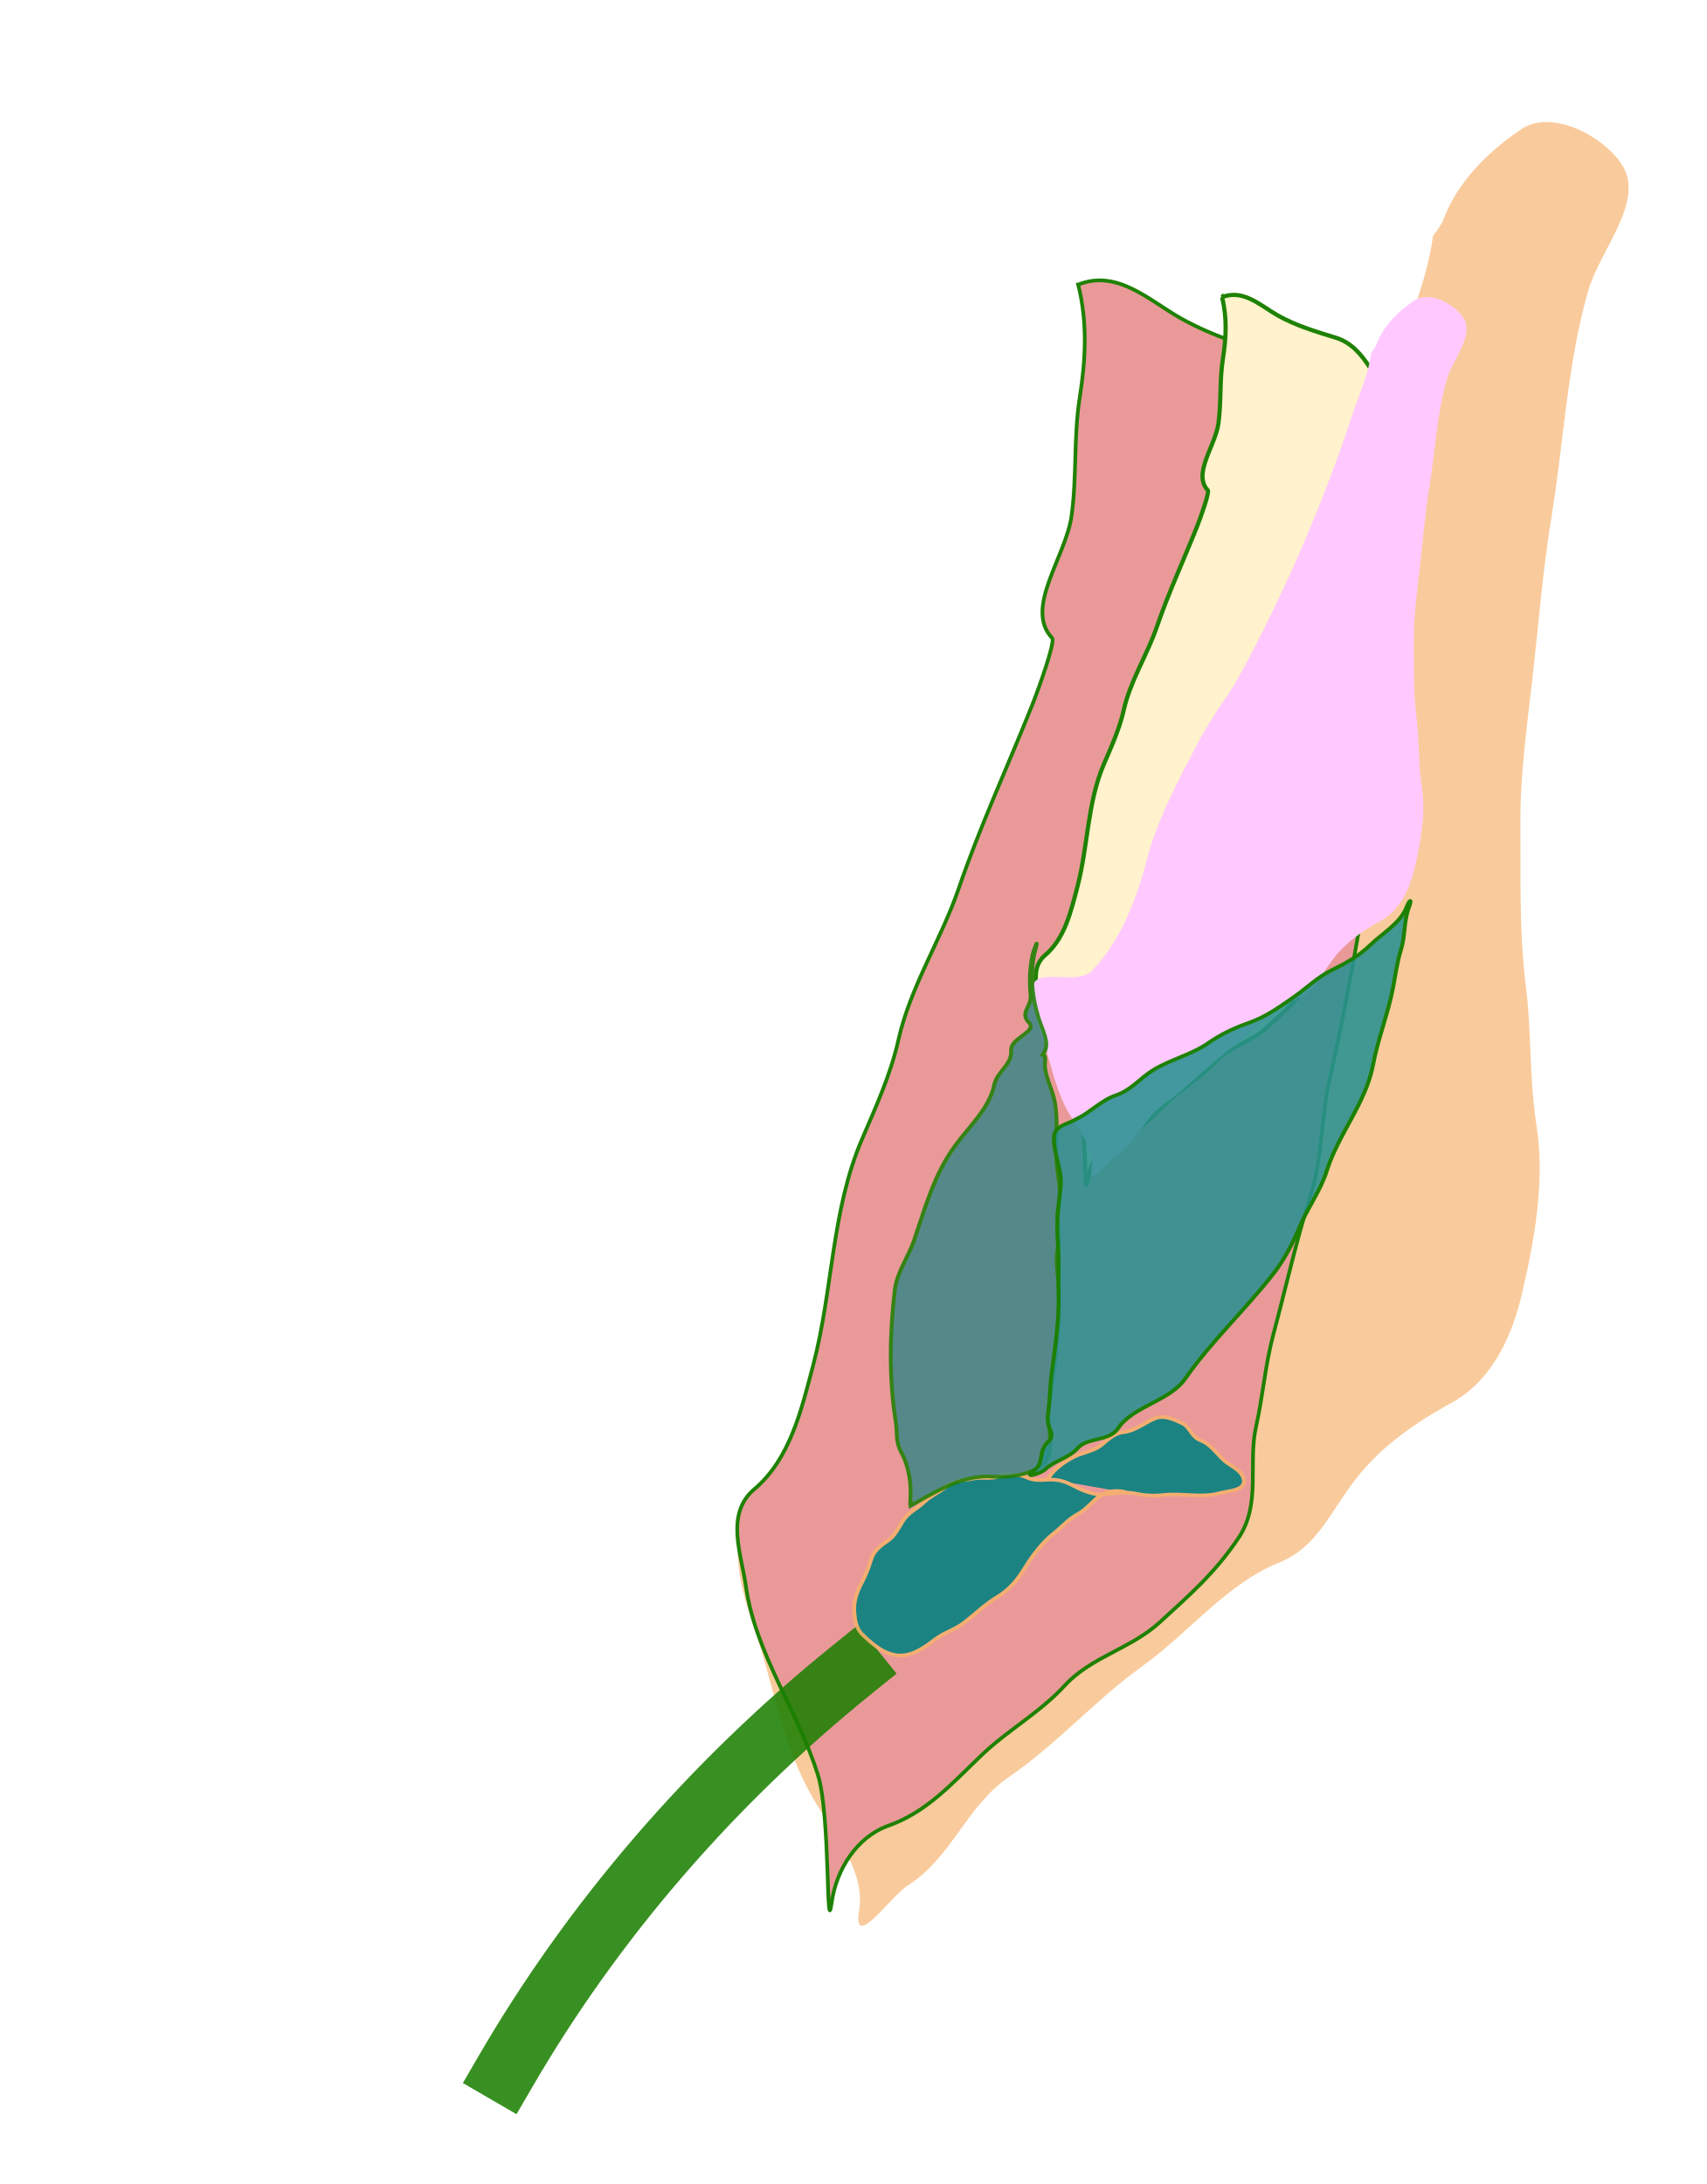
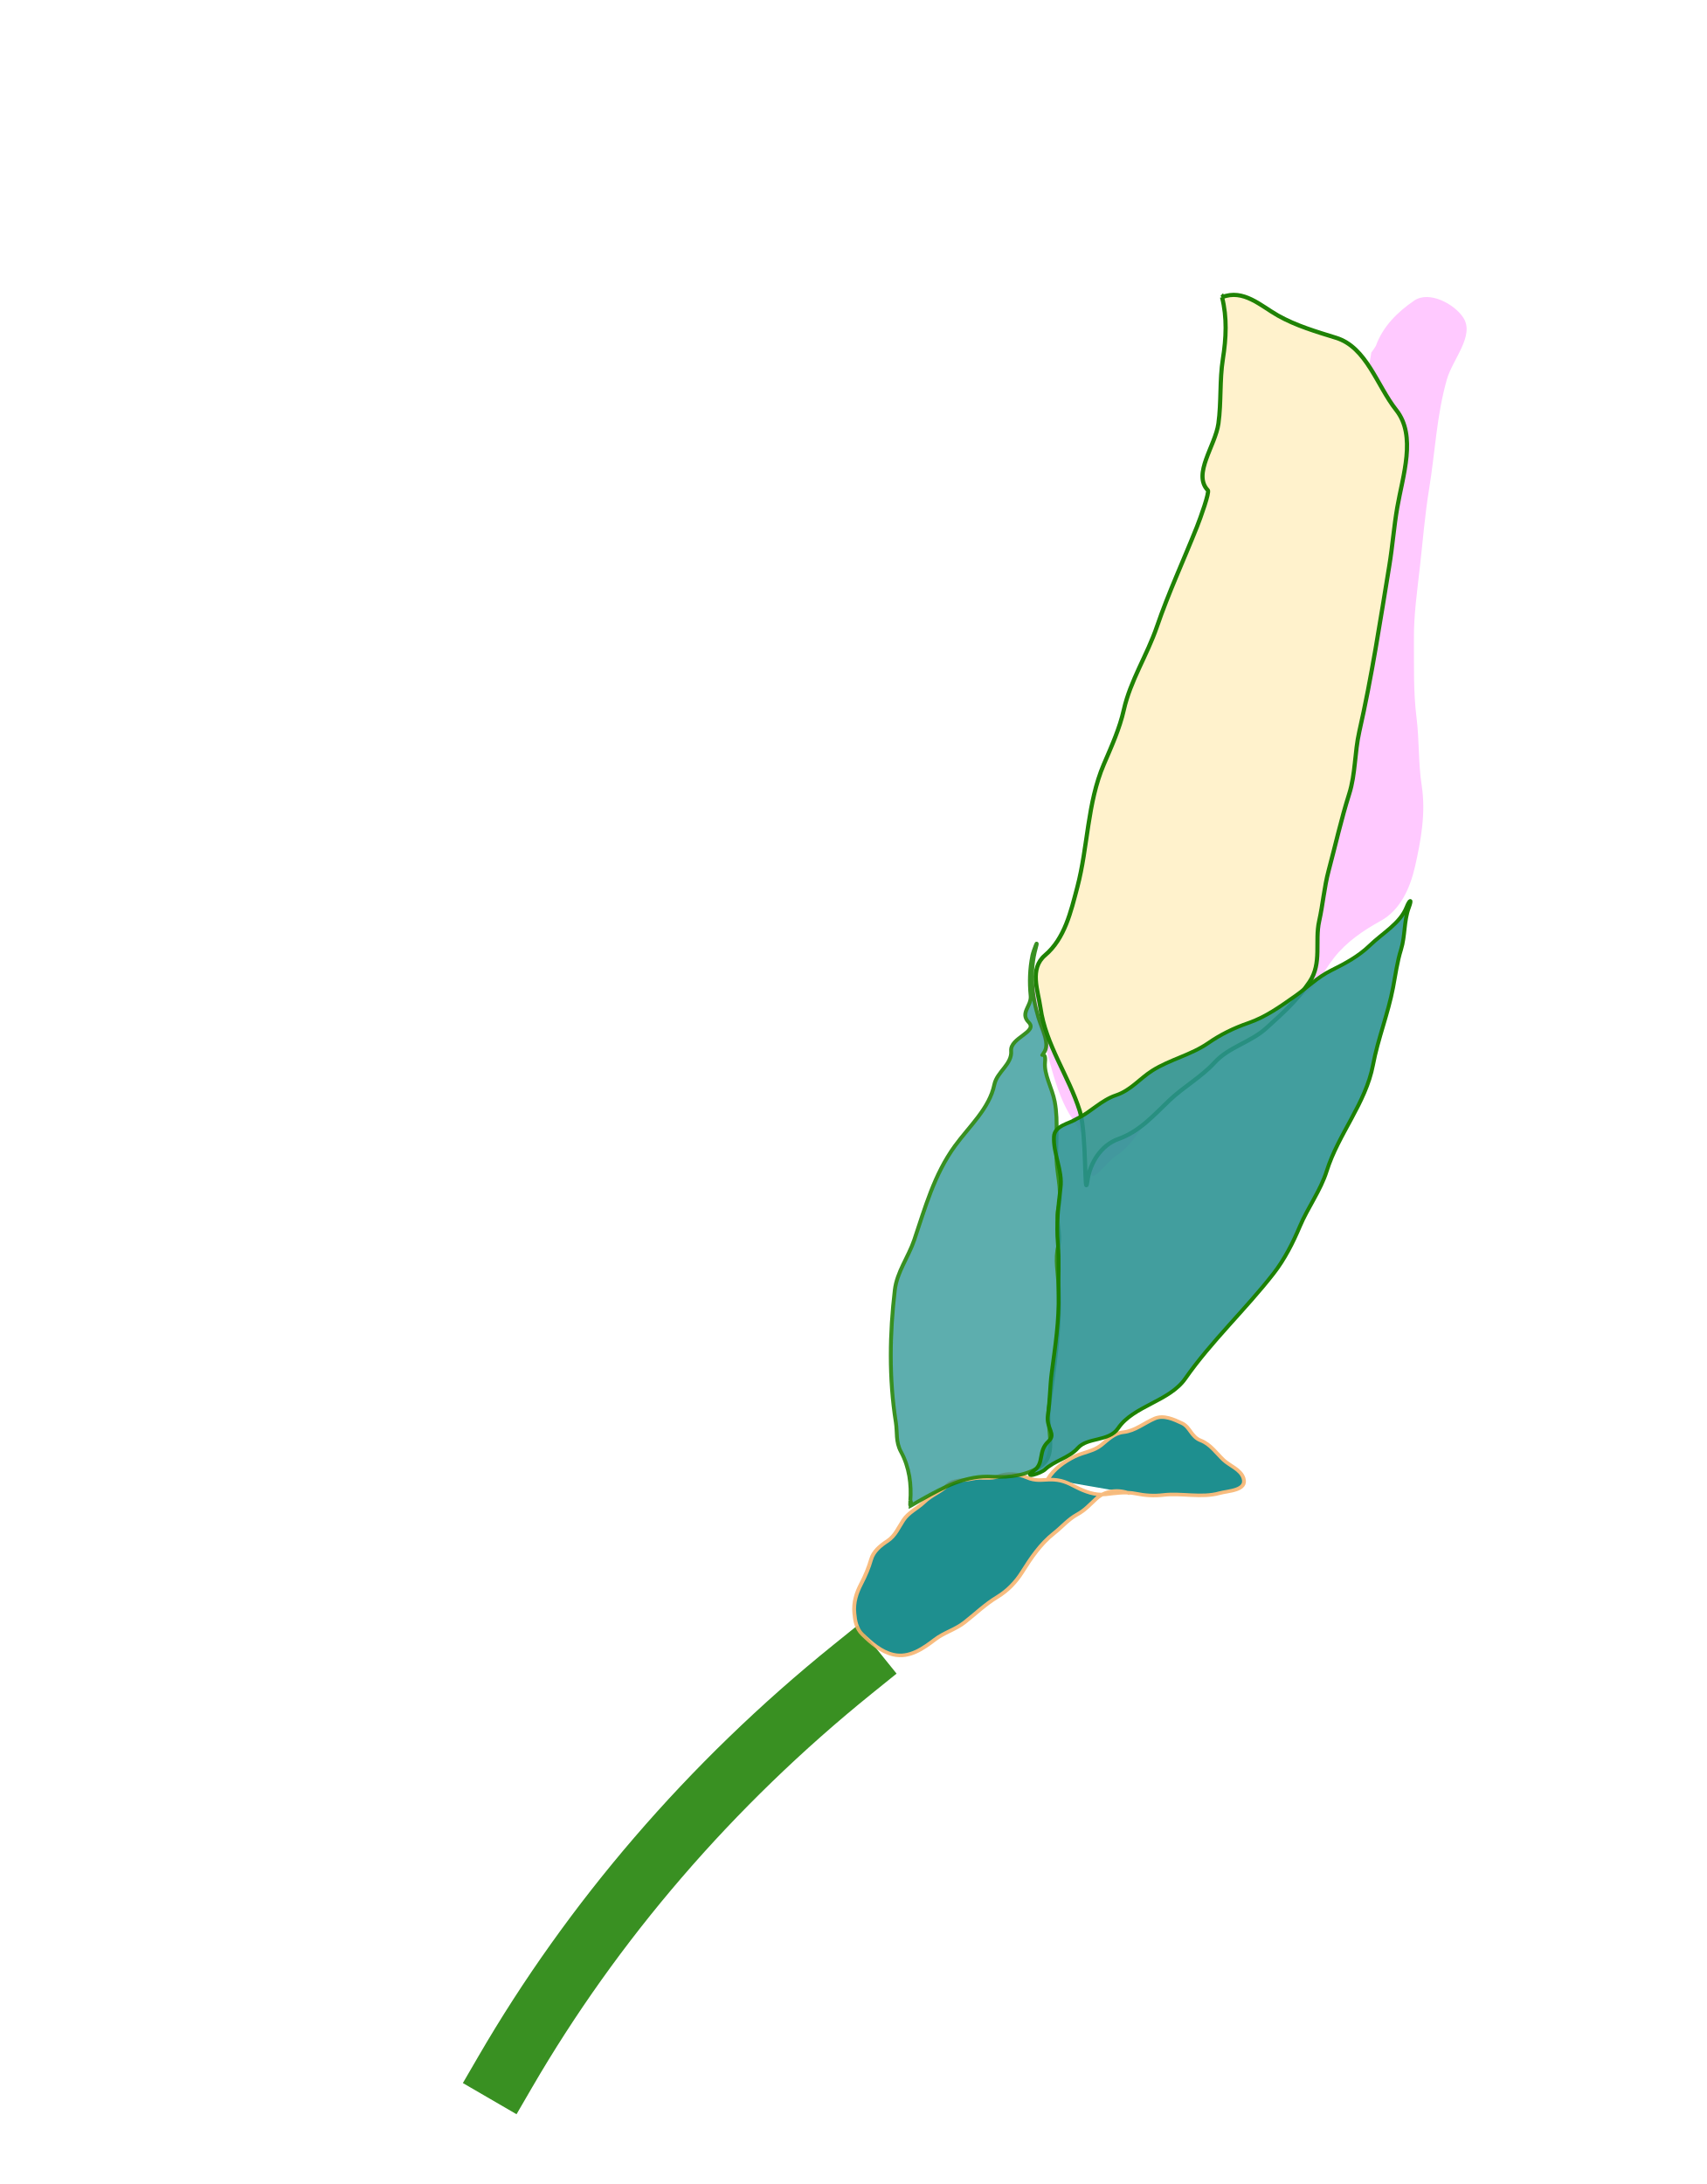
<svg xmlns="http://www.w3.org/2000/svg" width="100mm" height="128mm" id="svg-stage2" viewBox="0 0 100 123" fill="none" version="1.1">
  <defs id="defs2">
    <linearGradient id="grad" x1="0" y1="0" x2="99" y2="99" gradientUnits="userSpaceOnUse" gradientTransform="matrix(2.323711,0,0,2.323711,-716.1819,-545.6644)">
      <stop offset="0.2" stop-color="rgb(255, 135, 9)" id="stop1" />
      <stop offset="0.7" stop-color="rgb(247, 189, 248)" id="stop2" />
    </linearGradient>
    <path id="pBlomsBladHoved2" fill="#8d5280" style="font-variation-settings:normal;opacity:1;vector-effect:none;fill:#ffd5d5;fill-opacity:1;fill-rule:evenodd;stroke:#1b8000;stroke-width:1.357;stroke-linecap:square;stroke-linejoin:miter;stroke-miterlimit:4;stroke-dasharray:none;stroke-dashoffset:0;stroke-opacity:0.98;-inkscape-stroke:none;stop-color:#000000;stop-opacity:1" d="m 46.263,90.952 c -0.113,1.536 0.202,3.1 0.901,4.473 0.699,1.372 1.779,2.548 3.087,3.359 1.308,0.812 2.841,1.258 4.381,1.275 1.54,0.017 3.082,-0.395 4.408,-1.178 1.826,-1.078 3.176,-2.792 4.417,-4.51 1.241,-1.719 2.441,-3.51 4.087,-4.847 2.04,-1.658 4.63,-2.502 7.222,-2.941 2.592,-0.44 5.231,-0.509 7.842,-0.807 2.612,-0.299 5.248,-0.846 7.529,-2.151 1.141,-0.653 2.181,-1.493 3.003,-2.519 0.822,-1.026 1.421,-2.24 1.662,-3.532 0.249,-1.329 0.118,-2.706 -0.192,-4.023 -0.309,-1.316 -0.793,-2.584 -1.258,-3.854 -0.465,-1.27 -0.913,-2.553 -1.148,-3.885 -0.235,-1.332 -0.249,-2.723 0.147,-4.016 0.381,-1.242 1.123,-2.344 1.952,-3.344 0.829,-1 1.755,-1.918 2.578,-2.923 0.824,-1.005 1.553,-2.117 1.912,-3.366 0.179,-0.624 0.263,-1.279 0.215,-1.927 -0.048,-0.648 -0.231,-1.289 -0.558,-1.85 -0.335,-0.573 -0.813,-1.052 -1.342,-1.452 -0.529,-0.4 -1.11,-0.726 -1.695,-1.041 -1.168,-0.629 -2.397,-1.253 -3.211,-2.301 -0.689,-0.888 -1.018,-2.014 -1.098,-3.135 -0.08,-1.121 0.074,-2.244 0.267,-3.351 0.193,-1.107 0.426,-2.21 0.507,-3.33 0.081,-1.121 0.004,-2.271 -0.406,-3.318 -0.455,-1.161 -1.301,-2.14 -2.288,-2.902 -0.987,-0.762 -2.114,-1.322 -3.258,-1.817 -2.289,-0.99 -4.759,-1.794 -6.526,-3.553 -1.039,-1.035 -1.768,-2.343 -2.33,-3.698 -0.562,-1.355 -0.968,-2.768 -1.449,-4.153 -0.481,-1.385 -1.045,-2.758 -1.886,-3.959 -0.841,-1.201 -1.984,-2.23 -3.363,-2.728 -1.641,-0.593 -3.491,-0.389 -5.115,0.248 -1.624,0.637 -3.056,1.678 -4.415,2.773 -1.358,1.095 -2.669,2.259 -4.141,3.197 -1.472,0.937 -3.137,1.647 -4.88,1.716 -1.89,0.075 -3.717,-0.6 -5.568,-0.989 -0.925,-0.195 -1.874,-0.32 -2.817,-0.243 -0.943,0.077 -1.883,0.366 -2.638,0.935 -0.723,0.545 -1.245,1.322 -1.617,2.148 -0.372,0.826 -0.604,1.706 -0.84,2.581 -0.235,0.875 -0.477,1.753 -0.866,2.572 -0.389,0.818 -0.936,1.58 -1.681,2.095 -0.579,0.4 -1.26,0.639 -1.955,0.75 -0.695,0.11 -1.406,0.096 -2.105,0.02 -1.4,-0.153 -2.765,-0.55 -4.166,-0.685 -2.765,-0.267 -5.589,0.519 -7.929,2.016 -2.34,1.498 -4.205,3.68 -5.5,6.138 -2.59,4.916 -2.886,10.733 -2.329,16.262 0.399,3.966 1.219,7.926 2.879,11.55 1.66,3.624 4.203,6.908 7.57,9.042 1.61,1.021 3.411,1.787 4.779,3.115 1.317,1.279 2.136,2.999 2.609,4.773 0.472,1.774 0.621,3.615 0.765,5.445 0.144,1.83 0.287,3.671 0.748,5.448 0.462,1.776 1.265,3.503 2.566,4.798 1.775,1.766 4.444,2.583 6.904,2.112 2.459,-0.471 4.639,-2.215 5.636,-4.512 z" />
    <path style="fill:#b45f06;fill-opacity:1;stroke:#1b8000;stroke-width:1.083;stroke-linecap:square;stroke-opacity:0.98" d="m 32.837,108.976 c 1.75,-3.005 2.337,-6.667 1.613,-10.068 -0.834,-3.918 -3.264,-7.27 -5.471,-10.613 -1.033,-1.565 -2.037,-3.163 -3.316,-4.534 C 24.385,82.39 22.791,81.244 20.963,80.829 19.582,80.515 18.146,80.63 16.73,80.624 15.314,80.618 13.835,80.469 12.643,79.704 11.862,79.203 11.258,78.47 10.73,77.708 10.201,76.945 9.732,76.139 9.149,75.418 8.565,74.697 7.846,74.052 6.973,73.737 6.537,73.579 6.067,73.507 5.605,73.553 c -0.462,0.046 -0.914,0.214 -1.279,0.5 -0.472,0.369 -0.776,0.914 -0.984,1.476 -0.208,0.562 -0.331,1.151 -0.514,1.722 -0.183,0.571 -0.433,1.135 -0.851,1.565 -0.209,0.215 -0.458,0.393 -0.736,0.504 -0.278,0.111 -0.586,0.153 -0.881,0.103 -0.343,-0.058 -0.658,-0.238 -0.911,-0.476 -0.253,-0.238 -0.449,-0.532 -0.607,-0.842 -0.317,-0.619 -0.494,-1.304 -0.836,-1.91 -0.378,-0.669 -0.95,-1.221 -1.611,-1.613 -0.661,-0.393 -1.408,-0.631 -2.169,-0.739 -1.522,-0.216 -3.071,0.08 -4.551,0.498 -2.88,0.815 -5.605,2.093 -8.332,3.327 -2.277,1.03 -4.604,2.059 -6.483,3.707 -1.1,0.965 -2.016,2.116 -2.99,3.207 -0.974,1.091 -2.033,2.142 -3.324,2.829 -0.389,0.207 -0.797,0.379 -1.186,0.586 -0.39,0.207 -0.766,0.452 -1.059,0.781 -0.533,0.596 -0.751,1.432 -0.693,2.23 0.059,0.797 0.374,1.559 0.798,2.237 0.848,1.356 2.117,2.405 2.991,3.744 0.821,1.26 1.258,2.723 1.816,4.119 0.558,1.396 1.288,2.795 2.506,3.677 0.756,0.547 1.661,0.862 2.58,1.022 0.919,0.16 1.858,0.172 2.791,0.158 1.866,-0.029 3.807,-0.146 5.521,0.593 1.128,0.486 2.075,1.314 2.922,2.203 0.848,0.889 1.617,1.853 2.508,2.698 2.363,2.243 5.646,3.583 8.892,3.301 1.864,-0.162 3.651,-0.835 5.314,-1.693 1.663,-0.858 3.22,-1.902 4.821,-2.871 1.475,-0.892 2.992,-1.723 4.366,-2.763 1.374,-1.04 2.614,-2.314 3.345,-3.875 0.809,-1.729 0.944,-3.687 1.024,-5.594 0.079,-1.907 0.123,-3.855 0.773,-5.649 0.293,-0.808 0.719,-1.584 1.35,-2.166 0.631,-0.583 1.474,-0.949 2.333,-0.94 0.859,0.008 1.695,0.398 2.3,1.008 0.605,0.61 0.97,1.411 1.304,2.203 z" id="pBlomstLeftMainExp" />
  </defs>
-   <path id="pUtspring1HoyreToppenExp3" fill="#f9cb9c" d="m 83.985,11.33 c -0.358,2.759 -1.585,5.351 -2.46,7.997 -3.307,10.002 -7.499,19.715 -12.391,29.021 -0.878,1.67 -1.808,3.31 -2.437,4.203 -1.376,1.952 -2.654,3.974 -3.768,6.108 -2.323,4.451 -4.734,8.961 -5.989,13.821 -1.229,4.763 -3.124,9.591 -6.522,13.189 -1.788,1.893 -6.81,-0.466 -7.118,1.927 -0.321,2.497 0.831,4.836 1.506,7.257 0.761,2.728 1.403,5.552 2.821,8 1.19,2.054 3.107,4.258 2.725,6.614 -0.4,2.468 1.853,-0.844 2.873,-1.482 2.526,-1.579 3.401,-4.623 5.897,-6.331 2.811,-1.923 5.073,-4.525 7.84,-6.51 2.723,-1.954 4.917,-4.821 8.022,-6.072 2.214,-0.892 2.982,-2.973 4.499,-4.918 1.509,-1.935 3.517,-3.296 5.63,-4.464 2.361,-1.305 3.528,-3.912 4.123,-6.509 0.733,-3.2 1.316,-6.511 0.814,-9.738 -0.425,-2.739 -0.283,-5.455 -0.624,-8.166 -0.398,-3.16 -0.294,-6.325 -0.316,-9.52 -0.021,-2.874 0.388,-5.685 0.715,-8.593 0.354,-3.15 0.602,-6.304 1.117,-9.445 0.718,-4.382 0.893,-8.786 2.129,-13.141 0.697,-2.457 3.387,-5.285 1.977,-7.445 C 93.961,5.468 90.929,3.86 89.141,5.083 87.132,6.459 85.374,8.193 84.533,10.529 c 0,0 -0.248,0.391 -0.248,0.391 0,0 -0.3,0.41 -0.3,0.41 z" style="stroke-width:2.324" display="inline" />
-   <path id="pUtspring2VenstreToppenExp3" style="opacity:1;fill:#ea9999;fill-opacity:1;stroke:#1b8000;stroke-width:0.217;stroke-linecap:square;stroke-dasharray:none;stroke-opacity:0.98" d="m 63.19,14.18 c 0.552,2.18 0.444,4.399 0.091,6.619 -0.366,2.304 -0.159,4.624 -0.479,6.938 -0.332,2.393 -2.8,5.415 -1.135,7.161 0.193,0.202 -0.76,2.889 -1.171,3.921 -1.426,3.582 -3.048,7.075 -4.3,10.732 -1.034,3.022 -2.846,5.778 -3.542,8.9 -0.45,2.019 -1.332,3.944 -2.147,5.85 -1.783,4.166 -1.693,8.829 -2.842,13.183 -0.69,2.614 -1.346,5.507 -3.455,7.293 -1.72,1.457 -0.763,3.787 -0.499,5.661 0.558,3.966 3.042,7.308 4.223,11.073 0.755,2.406 0.466,9.937 0.816,7.462 0.268,-1.895 1.458,-3.812 3.313,-4.47 2.28,-0.809 3.741,-2.493 5.49,-4.159 1.515,-1.443 3.405,-2.482 4.837,-4.045 1.563,-1.706 3.883,-2.16 5.585,-3.723 1.673,-1.536 3.209,-2.85 4.609,-4.935 1.351,-2.011 0.541,-4.34 1.031,-6.523 0.402,-1.791 0.54,-3.637 1.012,-5.402 0.733,-2.742 1.35,-5.52 2.206,-8.229 0.691,-2.187 0.577,-4.446 1.086,-6.69 1.336,-5.884 2.236,-11.83 3.222,-17.814 0.343,-2.08 0.493,-4.169 0.853,-6.245 0.594,-3.43 2.083,-7.682 -0.113,-10.453 -2.074,-2.617 -3.174,-6.733 -6.457,-7.75 -2.129,-0.659 -4.298,-1.296 -6.232,-2.388 -1.848,-1.043 -3.707,-2.883 -6.001,-1.967 z" />
+   <path id="pUtspring1HoyreToppenExp" fill="#f9cb9c" d="m 80.37,18.161 c -0.175,1.344 -0.773,2.607 -1.199,3.897 -1.611,4.874 -3.654,9.606 -6.038,14.141 -0.428,0.814 -0.881,1.613 -1.188,2.048 -0.67,0.951 -1.293,1.936 -1.836,2.976 -1.132,2.169 -2.307,4.366 -2.918,6.734 -0.599,2.321 -1.522,4.673 -3.178,6.427 -0.871,0.922 -3.319,-0.227 -3.468,0.939 -0.156,1.217 0.405,2.357 0.734,3.536 0.371,1.329 0.684,2.705 1.374,3.898 0.58,1.001 1.514,2.075 1.328,3.223 -0.195,1.202 0.903,-0.411 1.4,-0.722 1.231,-0.769 1.657,-2.253 2.874,-3.085 1.37,-0.937 2.472,-2.205 3.82,-3.172 1.327,-0.952 2.396,-2.349 3.909,-2.959 1.079,-0.435 1.453,-1.449 2.192,-2.396 0.735,-0.943 1.714,-1.606 2.744,-2.175 1.15,-0.636 1.719,-1.906 2.009,-3.172 0.357,-1.559 0.641,-3.173 0.397,-4.745 -0.207,-1.335 -0.138,-2.658 -0.304,-3.979 -0.194,-1.54 -0.143,-3.082 -0.154,-4.639 -0.01,-1.401 0.189,-2.77 0.348,-4.187 0.173,-1.535 0.293,-3.072 0.544,-4.602 0.35,-2.135 0.435,-4.281 1.037,-6.403 0.34,-1.197 1.65,-2.575 0.964,-3.628 -0.529,-0.811 -2.007,-1.595 -2.878,-0.999 -0.979,0.67 -1.835,1.515 -2.245,2.653 0,0 -0.121,0.191 -0.121,0.191 0,0 -0.146,0.2 -0.146,0.2 z" style="fill:#ffc9ff;fill-opacity:1;stroke-width:2.631" display="inline" />
  <path id="pUtspring2VenstreToppenExp" style="opacity:1;fill:#fff2cc;fill-opacity:1;stroke:#1b8000;stroke-width:0.245;stroke-linecap:square;stroke-dasharray:none;stroke-opacity:0.98" d="m 71.622,14.917 c 0.302,1.191 0.243,2.403 0.05,3.616 -0.2,1.258 -0.087,2.526 -0.262,3.79 -0.181,1.307 -1.53,2.958 -0.62,3.912 0.105,0.11 -0.415,1.578 -0.64,2.142 -0.779,1.956 -1.665,3.865 -2.349,5.862 -0.565,1.651 -1.554,3.156 -1.935,4.861 -0.246,1.103 -0.727,2.154 -1.173,3.196 -0.974,2.276 -0.925,4.823 -1.553,7.201 -0.377,1.428 -0.735,3.008 -1.887,3.984 -0.94,0.796 -0.417,2.069 -0.273,3.092 0.305,2.167 1.662,3.992 2.307,6.048 0.412,1.314 0.255,5.428 0.446,4.076 0.147,-1.035 0.796,-2.082 1.809,-2.442 1.245,-0.442 2.043,-1.362 2.999,-2.272 0.828,-0.788 1.86,-1.356 2.642,-2.209 0.854,-0.932 2.121,-1.18 3.051,-2.034 0.914,-0.839 1.753,-1.557 2.518,-2.695 0.738,-1.099 0.296,-2.371 0.563,-3.563 0.219,-0.978 0.295,-1.987 0.553,-2.951 0.4,-1.498 0.737,-3.015 1.205,-4.495 0.378,-1.195 0.315,-2.428 0.593,-3.654 0.73,-3.214 1.221,-6.462 1.76,-9.731 0.187,-1.136 0.27,-2.277 0.466,-3.411 0.324,-1.874 1.138,-4.196 -0.062,-5.71 -1.133,-1.43 -1.734,-3.678 -3.527,-4.233 -1.163,-0.36 -2.348,-0.708 -3.404,-1.304 -1.01,-0.57 -2.025,-1.575 -3.278,-1.075 z" />
-   <path id="pUtspring1HoyreToppenExp" fill="#f9cb9c" d="m 80.37,18.161 c -0.175,1.344 -0.773,2.607 -1.199,3.897 -1.611,4.874 -3.654,9.606 -6.038,14.141 -0.428,0.814 -0.881,1.613 -1.188,2.048 -0.67,0.951 -1.293,1.936 -1.836,2.976 -1.132,2.169 -2.307,4.366 -2.918,6.734 -0.599,2.321 -1.522,4.673 -3.178,6.427 -0.871,0.922 -3.319,-0.227 -3.468,0.939 -0.156,1.217 0.405,2.357 0.734,3.536 0.371,1.329 0.684,2.705 1.374,3.898 0.58,1.001 1.514,2.075 1.328,3.223 -0.195,1.202 0.903,-0.411 1.4,-0.722 1.231,-0.769 1.657,-2.253 2.874,-3.085 1.37,-0.937 2.472,-2.205 3.82,-3.172 1.327,-0.952 2.396,-2.349 3.909,-2.959 1.079,-0.435 1.453,-1.449 2.192,-2.396 0.735,-0.943 1.714,-1.606 2.744,-2.175 1.15,-0.636 1.719,-1.906 2.009,-3.172 0.357,-1.559 0.641,-3.173 0.397,-4.745 -0.207,-1.335 -0.138,-2.658 -0.304,-3.979 -0.194,-1.54 -0.143,-3.082 -0.154,-4.639 -0.01,-1.401 0.189,-2.77 0.348,-4.187 0.173,-1.535 0.293,-3.072 0.544,-4.602 0.35,-2.135 0.435,-4.281 1.037,-6.403 0.34,-1.197 1.65,-2.575 0.964,-3.628 -0.529,-0.811 -2.007,-1.595 -2.878,-0.999 -0.979,0.67 -1.835,1.515 -2.245,2.653 0,0 -0.121,0.191 -0.121,0.191 0,0 -0.146,0.2 -0.146,0.2 z" style="fill:#ffc9ff;fill-opacity:1;stroke-width:2.631" display="inline" />
  <path id="pStilk" style="opacity:0.88;fill:none;fill-opacity:1;stroke:#1b8000;stroke-width:3.637;stroke-linecap:square;stroke-dasharray:none;stroke-dashoffset:0;stroke-opacity:0.98" d="M 49.99,95.314 C 41.594,102.087 34.719,110.139 29.614,118.925" />
  <g transform="matrix(1.075992,0.1738944,-0.1591194,0.9845701,-22.96032,-232.696)" id="gKnoppOgUtspringToppen">
    <g id="gUtspringHoyreMidten-5" transform="matrix(0.9999652,0.0091208,-0.00763674,0.9999652,132.2432,-38.02891)">
      <path style="opacity:0.88;fill:#008080;fill-opacity:1;stroke:#f6b26b;stroke-width:0.209;stroke-linecap:square;stroke-dasharray:none;stroke-opacity:0.98" d="m 121.898,298.943 c 0.173,-0.647 0.603,-1.215 1.079,-1.669 0.387,-0.369 0.914,-0.585 1.215,-1.031 0.277,-0.411 0.509,-0.884 0.979,-1.081 0.604,-0.253 0.955,-0.834 1.452,-1.255 0.411,-0.348 0.998,-0.235 1.478,-0.139 0.485,0.097 0.655,0.633 1.212,0.7 0.564,0.068 0.982,0.485 1.459,0.767 0.394,0.233 1.012,0.279 1.278,0.726 0.389,0.653 -0.616,0.949 -1.036,1.218 -0.876,0.561 -1.969,0.546 -2.901,0.949 -0.46,0.199 -0.934,0.303 -1.447,0.333 -0.552,0.033 -1.067,0.286 -1.57,0.498 -0.512,0.216 -1.101,0.155 -1.623,0.03 -0.505,-0.121 -0.872,-0.217 -1.488,-0.025 -0.372,0.116 -0.699,0.308 -1.206,0.218 -0.507,-0.09 -1.089,0.029 -1.475,0.347 -0.39,0.321 -0.888,0.278 -1.332,0.536 -0.41,0.238 -0.985,0.332 -1.212,0.749 -0.271,0.499 -0.694,0.785 -0.994,1.327 -0.252,0.454 -0.651,0.787 -0.816,1.32 -0.152,0.487 -0.207,1.012 -0.54,1.419 -0.31,0.377 -0.589,0.795 -0.599,1.302 -0.01,0.518 -0.076,1.013 -0.183,1.533 -0.118,0.577 -0.156,1.16 0.053,1.773 0.142,0.417 0.303,0.828 0.712,1.082 0.566,0.351 1.209,0.699 1.874,0.68 0.903,-0.025 1.5,-0.83 1.971,-1.493 0.373,-0.524 0.915,-0.86 1.292,-1.403 0.449,-0.647 0.831,-1.346 1.354,-1.935 0.455,-0.513 0.765,-1.128 0.953,-1.787 0.267,-0.938 0.565,-1.881 1.124,-2.692 0.322,-0.466 0.554,-1.009 0.946,-1.414 0.349,-0.36 0.516,-0.737 0.771,-1.174 0.327,-0.562 0.922,-0.859 1.568,-0.819" id="path112-7-3" transform="matrix(0.9959708,0.09800481,-0.08205828,0.9959708,-103.731,28.56423)" />
      <path style="opacity:0.88;fill:#008080;fill-opacity:0.72;stroke:#1b8000;stroke-width:0.209;stroke-linecap:square;stroke-dasharray:none;stroke-opacity:0.98" d="m 115.136,302.53 c -0.127,-0.702 0.017,0.378 -0.085,-0.238 -0.161,-0.977 -0.518,-1.931 -1.164,-2.68 -0.424,-0.491 -0.449,-1.044 -0.671,-1.593 -0.972,-2.406 -1.54,-4.946 -1.873,-7.505 -0.137,-1.056 0.254,-2.076 0.321,-3.129 0.126,-1.998 0.135,-4.017 0.826,-5.964 0.475,-1.337 1.276,-2.645 1.204,-4.077 -0.039,-0.767 0.653,-1.421 0.41,-2.165 -0.241,-0.737 1.145,-1.48 0.524,-1.883 -0.607,-0.394 -0.073,-0.971 -0.264,-1.531 -0.256,-0.75 -0.422,-1.517 -0.464,-2.326 -0.013,-0.253 0.08,-1.213 0.072,-0.478 -0.014,1.379 0.413,2.715 1.096,3.919 0.335,0.59 0.985,1.317 0.763,1.915 -0.159,0.428 0.078,-0.234 0.188,0.507 0.109,0.736 0.723,1.359 1.048,2.104 0.495,1.132 0.593,2.387 0.979,3.555 0.264,0.799 0.676,1.589 0.672,2.428 -0.003,0.74 0.513,1.415 0.517,2.16 0.004,0.805 0.365,1.57 0.588,2.342 0.66,2.285 0.883,4.655 1.146,7.027 0.125,1.124 1.102,2.478 0.405,3.375 -0.568,0.731 -1.482,1.172 -2.365,1.349 -1.395,0.28 -2.425,1.348 -3.363,2.338 -0.172,0.181 -0.342,0.366 -0.509,0.549 z" id="pOevreVenstreBled-5" transform="matrix(0.9959708,0.09800481,-0.08205828,0.9959708,-103.731,28.56423)" />
      <path style="opacity:1;fill:#299191;fill-opacity:0.881;stroke:#1b8000;stroke-width:0.209;stroke-linecap:square;stroke-dasharray:none;stroke-opacity:0.98" d="m 118.482,278.026 c 0.616,-0.59 0.986,-1.4 1.688,-1.906 0.703,-0.506 1.003,-1.307 1.548,-1.946 0.759,-0.891 1.804,-1.474 2.529,-2.403 0.522,-0.669 1.117,-1.233 1.806,-1.739 0.825,-0.605 1.437,-1.42 2.06,-2.228 0.51,-0.662 0.909,-1.413 1.511,-1.989 0.634,-0.607 1.241,-1.22 1.677,-2.011 0.493,-0.895 1.278,-1.709 1.386,-2.728 0.051,-0.478 0.182,-0.62 0.125,-0.006 -0.077,0.834 0.204,1.658 0.17,2.495 -0.031,0.765 0.059,1.508 0.108,2.278 0.101,1.567 -0.083,3.133 0.021,4.705 0.151,2.277 -0.855,4.453 -0.949,6.715 -0.051,1.209 -0.485,2.369 -0.637,3.56 -0.13,1.011 -0.34,2.093 -0.719,3.064 -0.965,2.472 -2.304,4.784 -3.149,7.305 -0.515,1.535 -2.327,2.322 -2.808,3.828 -0.286,0.895 -1.471,0.958 -1.822,1.724 -0.321,0.701 -1.044,1.067 -1.414,1.718 -0.153,0.269 -1.081,0.929 -0.544,0.203 0.432,-0.585 -0.08,-1.134 0.338,-1.856 0.326,-0.563 -0.308,-0.7 -0.385,-1.476 -0.082,-0.827 -0.291,-1.644 -0.387,-2.476 -0.178,-1.537 -0.324,-3.075 -0.727,-4.583 -0.254,-0.949 -0.414,-1.911 -0.726,-2.851 -0.349,-1.048 -0.495,-2.125 -0.631,-3.228 -0.124,-1.005 -0.857,-1.813 -1.042,-2.785 -0.123,-0.65 0.616,-0.965 0.974,-1.384 z" id="path115-1-1" transform="matrix(0.9959708,0.09800481,-0.08205828,0.9959708,-103.731,28.56423)" />
    </g>
  </g>
</svg>
